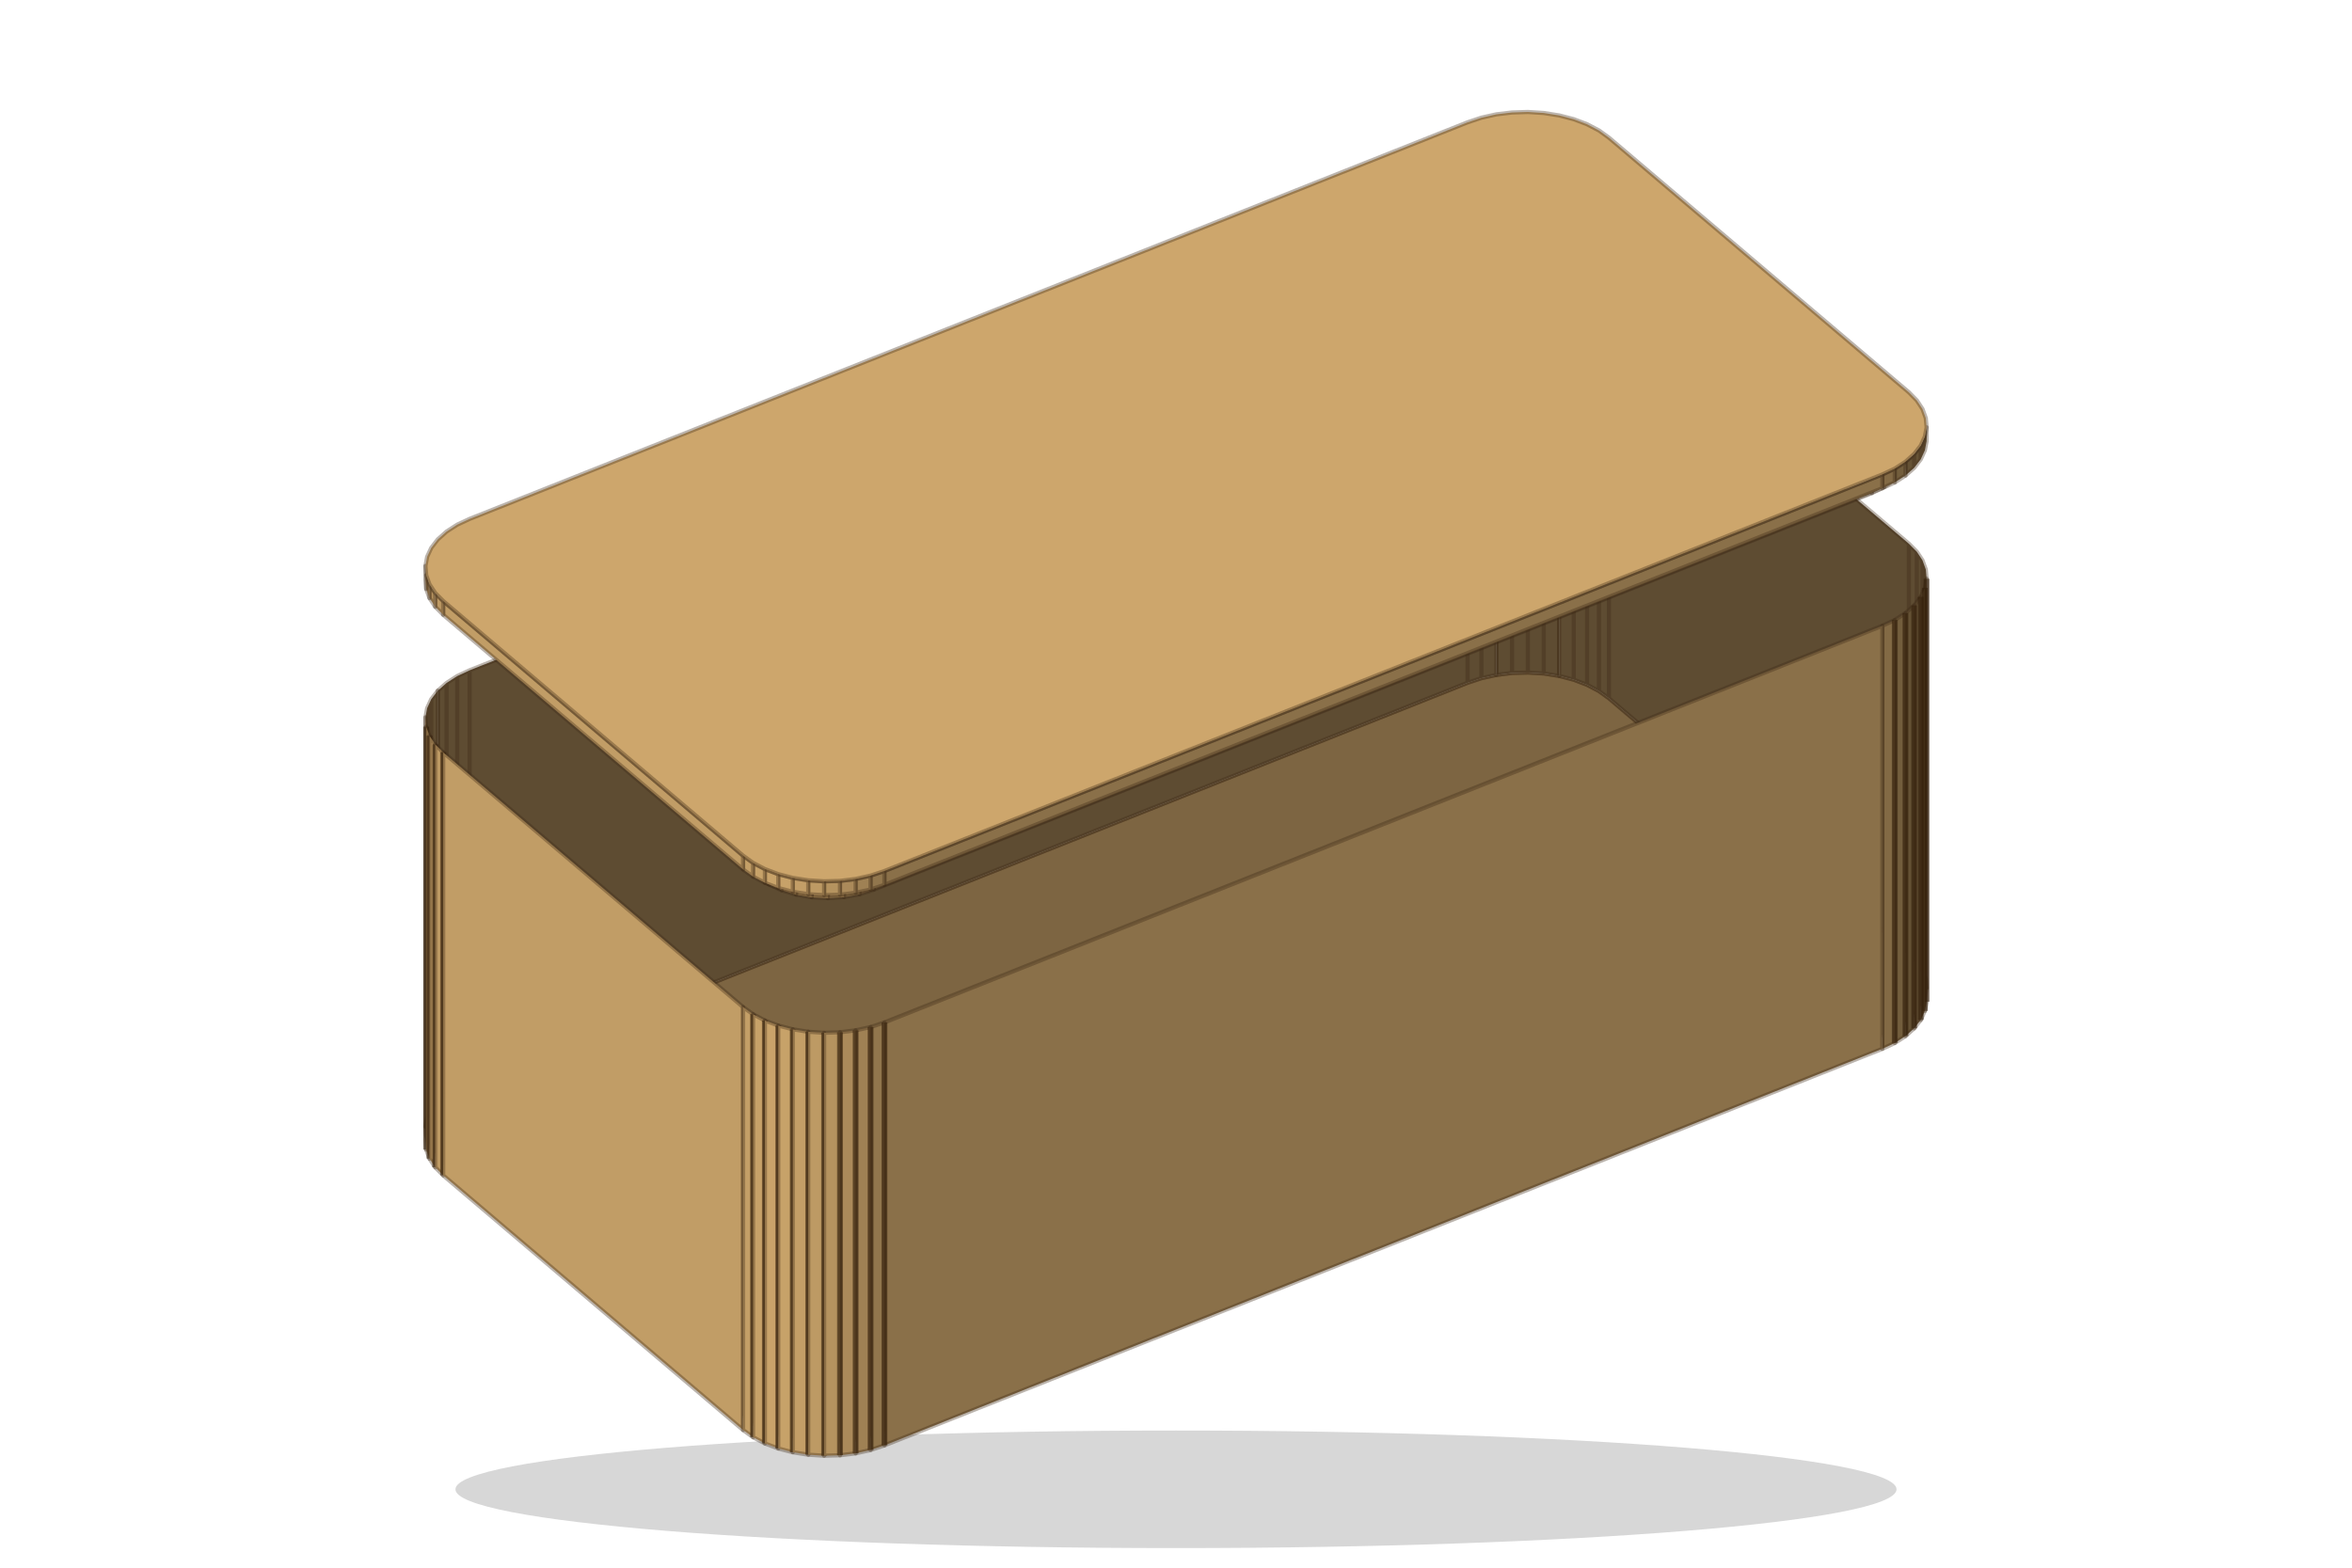
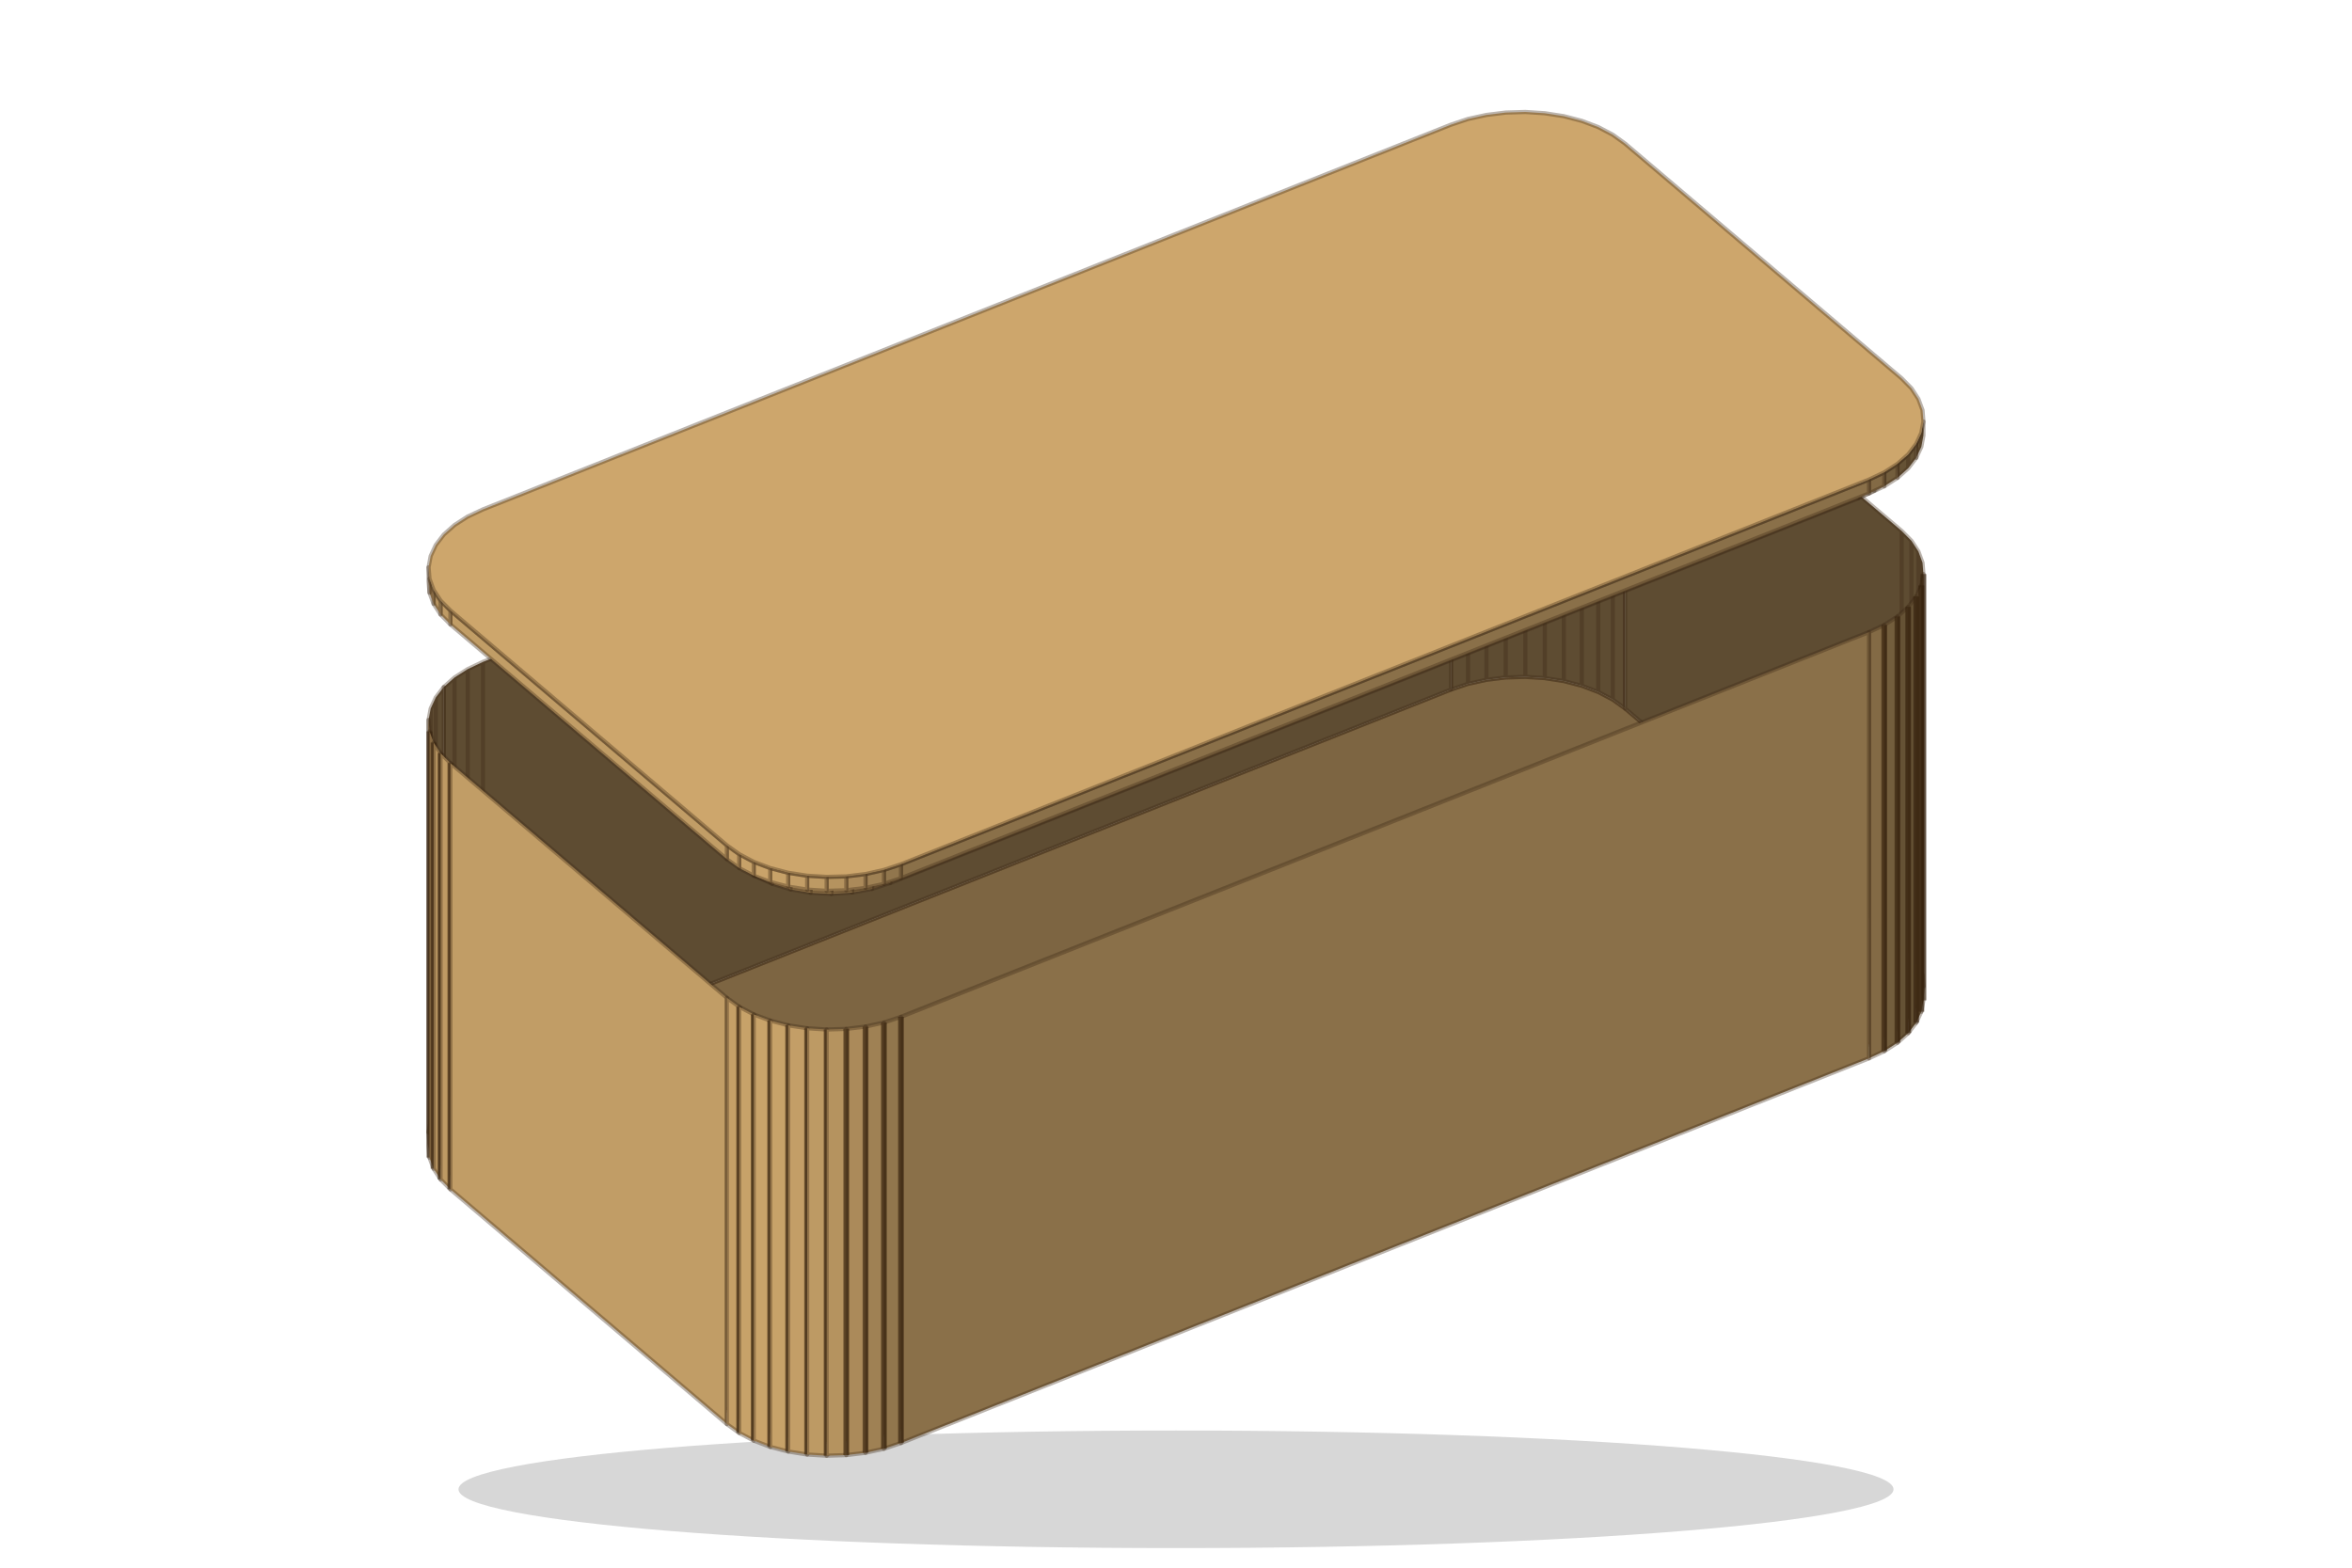
<svg xmlns="http://www.w3.org/2000/svg" width="300" height="200" viewBox="0 0 280 186">
-   <ellipse cx="140" cy="177" fill-opacity=".16" rx="85.78" ry="7" />
-   <path fill="#7D6542" stroke="rgba(60,40,20,.35)" stroke-linejoin="round" stroke-width=".5" d="m55.91 128.2 118.8-47.23 1.65-.55 1.78-.39 1.86-.23 1.89-.05 1.89.11 1.84.29 1.73.45 1.59.61 1.41.74 1.19.86 35.71 30.32.94.96.68 1.03.39 1.08.1 1.1-.21 1.1-.49 1.06-.78 1.01-1.04.93-1.27.81-1.48.7-118.8 47.22-1.65.55-1.78.4-1.86.22-1.89.06-1.89-.12-1.84-.29-1.73-.45-1.59-.6-1.41-.74-1.19-.86-35.7-30.32-.95-.96-.68-1.03-.39-1.08-.09-1.1.2-1.1.49-1.07.78-1 1.04-.93 1.27-.82z" />
-   <path fill="#5E4C32" stroke="rgba(60,40,20,.35)" stroke-linejoin="round" stroke-width=".5" d="m180 79.8 1.89-.05V31.03l-1.89.05zm1.89-.05 1.89.11V31.14l-1.89-.11zm-3.75.28 1.86-.23V31.08l-1.86.23zm5.64-.17 1.84.29V31.43l-1.84-.29z" />
-   <path fill="#5E4C32" stroke="rgba(60,40,20,.35)" stroke-linejoin="round" stroke-width=".5" d="m176.36 80.42 1.78-.39V31.31l-1.78.39zm9.26-.27 1.73.45V31.88l-1.73-.45zm-10.91.82 1.65-.55V31.7l-1.65.55zm12.64-.37 1.59.61V32.49l-1.59-.61zm1.59.61 1.41.74V33.23l-1.41-.74zm1.41.74 1.19.86V34.09l-1.19-.86zm1.19.86 35.71 30.32V64.41l-35.71-30.32zM55.91 128.2l118.8-47.23V32.25L55.91 79.48zm171.34-15.07.94.96V65.36l-.94-.95zm.94.96.68 1.03V66.39l-.68-1.03zm.68 1.03.39 1.08V67.47l-.39-1.08zm.39 1.08.1 1.1V68.58l-.1-1.11zM54.43 128.89l1.48-.69V79.48l-1.48.69zm-1.27.82 1.27-.82V80.17l-1.27.82zm-1.04.93 1.04-.93V80.99l-1.04.92z" />
-   <path fill="#5E4C32" stroke="rgba(60,40,20,.35)" stroke-linejoin="round" stroke-width=".5" d="m51.34 131.64.78-1V81.91l-.78 1.01zm-.49 1.07.49-1.07V82.92l-.49 1.07zm-.2 1.1.2-1.1V83.99l-.2 1.09z" />
-   <path fill="#655235" stroke="rgba(60,40,20,.35)" stroke-linejoin="round" stroke-width=".5" d="m229.36 118.94-.21 1.1V69.68l.21-1.1z" />
-   <path stroke="rgba(50,30,10,.55)" stroke-width=".7" d="M229.35 118.94V68.58" />
-   <path fill="#655235" stroke="rgba(60,40,20,.35)" stroke-linejoin="round" stroke-width=".5" d="m229.15 120.04-.49 1.07V70.74l.49-1.06z" />
-   <path stroke="rgba(50,30,10,.55)" stroke-width=".7" d="M229.15 120.04V69.67" />
-   <path fill="#655235" stroke="rgba(60,40,20,.35)" stroke-linejoin="round" stroke-width=".5" d="m228.66 121.11-.78 1V71.75l.78-1.01z" />
-   <path stroke="rgba(50,30,10,.55)" stroke-width=".7" d="M228.66 121.11V70.74" />
-   <path fill="#655235" stroke="rgba(60,40,20,.35)" stroke-linejoin="round" stroke-width=".5" d="m227.88 122.11-1.04.93V72.67l1.04-.92z" />
-   <path stroke="rgba(50,30,10,.55)" stroke-width=".7" d="M227.88 122.11V71.75" />
-   <path fill="#735E3D" stroke="rgba(60,40,20,.35)" stroke-linejoin="round" stroke-width=".5" d="m226.84 123.04-1.27.82V73.49l1.27-.82z" />
-   <path stroke="rgba(50,30,10,.55)" stroke-width=".7" d="M226.84 123.04V72.67" />
-   <path fill="#836A45" stroke="rgba(60,40,20,.35)" stroke-linejoin="round" stroke-width=".5" d="m225.57 123.86-1.48.69V74.18l1.48-.69z" />
-   <path stroke="rgba(50,30,10,.55)" stroke-width=".7" d="M225.57 123.86V73.49" />
-   <path fill="#A08254" stroke="rgba(60,40,20,.35)" stroke-linejoin="round" stroke-width=".5" d="m50.74 136.55-.09-1.1V85.08l.09 1.11z" />
-   <path stroke="rgba(50,30,10,.55)" stroke-width=".7" d="M50.74 136.55V86.19" />
-   <path fill="#AC8B5B" stroke="rgba(60,40,20,.35)" stroke-linejoin="round" stroke-width=".5" d="m51.13 137.63-.39-1.08V86.19l.39 1.08z" />
-   <path stroke="rgba(50,30,10,.55)" stroke-width=".7" d="M51.13 137.63V87.27" />
-   <path fill="#B69360" stroke="rgba(60,40,20,.35)" stroke-linejoin="round" stroke-width=".5" d="m51.81 138.66-.68-1.03V87.27l.68 1.03z" />
-   <path stroke="rgba(50,30,10,.55)" stroke-width=".7" d="M51.81 138.66V88.3" />
-   <path fill="#BE9A64" stroke="rgba(60,40,20,.35)" stroke-linejoin="round" stroke-width=".5" d="m52.76 139.62-.95-.96V88.3l.95.95z" />
-   <path stroke="rgba(50,30,10,.55)" stroke-width=".7" d="M52.76 139.62V89.25" />
-   <path fill="#8A7049" stroke="rgba(60,40,20,.35)" stroke-linejoin="round" stroke-width=".5" d="m224.09 124.55-118.8 47.22v-50.36l118.8-47.23z" />
-   <path fill="#C19D66" stroke="rgba(60,40,20,.35)" stroke-linejoin="round" stroke-width=".5" d="m88.46 169.94-35.7-30.32V89.25l35.7 30.33z" />
-   <path fill="#C49F67" stroke="rgba(60,40,20,.35)" stroke-linejoin="round" stroke-width=".5" d="m89.65 170.8-1.19-.86v-50.36l1.19.85z" />
-   <path stroke="rgba(50,30,10,.55)" stroke-width=".7" d="M89.65 170.8v-50.37" />
-   <path fill="#C7A269" stroke="rgba(60,40,20,.35)" stroke-linejoin="round" stroke-width=".5" d="m91.06 171.54-1.41-.74v-50.37l1.41.75z" />
-   <path stroke="rgba(50,30,10,.55)" stroke-width=".7" d="M91.06 171.54v-50.37" />
-   <path fill="#C9A36A" stroke="rgba(60,40,20,.35)" stroke-linejoin="round" stroke-width=".5" d="m92.65 172.14-1.59-.6v-50.36l1.59.6z" />
-   <path stroke="rgba(50,30,10,.55)" stroke-width=".7" d="M92.65 172.14v-50.36" />
-   <path fill="#91764D" stroke="rgba(60,40,20,.35)" stroke-linejoin="round" stroke-width=".5" d="m105.29 171.77-1.65.55v-50.36l1.65-.55z" />
-   <path stroke="rgba(50,30,10,.55)" stroke-width=".7" d="M105.29 171.77v-50.36" />
-   <path fill="#C7A269" stroke="rgba(60,40,20,.35)" stroke-linejoin="round" stroke-width=".5" d="m94.38 172.59-1.73-.45v-50.36l1.73.45z" />
-   <path stroke="rgba(50,30,10,.55)" stroke-width=".7" d="M94.38 172.59v-50.36" />
-   <path fill="#9F8154" stroke="rgba(60,40,20,.35)" stroke-linejoin="round" stroke-width=".5" d="m103.64 172.32-1.78.4v-50.37l1.78-.39z" />
-   <path stroke="rgba(50,30,10,.55)" stroke-width=".7" d="M103.64 172.32v-50.36" />
-   <path fill="#C39E67" stroke="rgba(60,40,20,.35)" stroke-linejoin="round" stroke-width=".5" d="m96.22 172.88-1.84-.29v-50.36l1.84.29z" />
-   <path stroke="rgba(50,30,10,.55)" stroke-width=".7" d="M96.22 172.88v-50.36" />
-   <path fill="#AB8A5A" stroke="rgba(60,40,20,.35)" stroke-linejoin="round" stroke-width=".5" d="m101.86 172.72-1.86.23v-50.37l1.86-.23z" />
-   <path stroke="rgba(50,30,10,.55)" stroke-width=".7" d="M101.86 172.72v-50.37" />
-   <path fill="#BD9A64" stroke="rgba(60,40,20,.35)" stroke-linejoin="round" stroke-width=".5" d="m98.11 173-1.89-.12v-50.36l1.89.12z" />
-   <path stroke="rgba(50,30,10,.55)" stroke-width=".7" d="M98.11 173v-50.36" />
-   <path fill="#B5935F" stroke="rgba(60,40,20,.35)" stroke-linejoin="round" stroke-width=".5" d="m100 172.95-1.89.05v-50.36l1.89-.06z" />
-   <path stroke="rgba(50,30,10,.55)" stroke-width=".7" d="M100 172.94v-50.36" />
-   <path fill="#655235" stroke="rgba(60,40,20,.35)" stroke-linejoin="round" stroke-width=".5" d="m227.14 53.58-.17 1.12v-1.65l.17-1.12zm-.17 1.12-.54 1.08v-1.64l.54-1.09zm-.54 1.08-.9 1v-1.64l.9-1z" />
-   <path fill="#6E593A" stroke="rgba(60,40,20,.35)" stroke-linejoin="round" stroke-width=".5" d="m225.53 56.78-1.21.88v-1.65l1.21-.87z" />
-   <path fill="#816944" stroke="rgba(60,40,20,.35)" stroke-linejoin="round" stroke-width=".5" d="m224.32 57.66-1.48.72v-1.64l1.48-.73z" />
-   <path fill="#8A7049" stroke="rgba(60,40,20,.35)" stroke-linejoin="round" stroke-width=".5" d="M222.84 58.38 104.03 105.6v-1.64l118.81-47.22z" />
-   <path fill="#93774E" stroke="rgba(60,40,20,.35)" stroke-linejoin="round" stroke-width=".5" d="m104.03 105.6-1.7.55v-1.65l1.7-.54z" />
-   <path fill="#A38556" stroke="rgba(60,40,20,.35)" stroke-linejoin="round" stroke-width=".5" d="m102.33 106.15-1.85.34v-1.65l1.85-.34z" />
-   <path fill="#B1905E" stroke="rgba(60,40,20,.35)" stroke-linejoin="round" stroke-width=".5" d="m100.48 106.49-1.92.12v-1.64l1.92-.13z" />
-   <path fill="#BC9963" stroke="rgba(60,40,20,.35)" stroke-linejoin="round" stroke-width=".5" d="m98.56 106.61-1.93-.1v-1.64l1.93.1z" />
-   <path fill="#C49F67" stroke="rgba(60,40,20,.35)" stroke-linejoin="round" stroke-width=".5" d="m96.63 106.51-1.86-.32v-1.64l1.86.32z" />
-   <path fill="#C8A269" stroke="rgba(60,40,20,.35)" stroke-linejoin="round" stroke-width=".5" d="m94.77 106.19-1.72-.52v-1.64l1.72.52z" />
-   <path fill="#C8A26A" stroke="rgba(60,40,20,.35)" stroke-linejoin="round" stroke-width=".5" d="m93.05 105.67-1.52-.7v-1.64l1.52.7z" />
-   <path fill="#C49F68" stroke="rgba(60,40,20,.35)" stroke-linejoin="round" stroke-width=".5" d="m91.53 104.97-1.24-.86v-1.65l1.24.87z" />
-   <path fill="#C19D66" stroke="rgba(60,40,20,.35)" stroke-linejoin="round" stroke-width=".5" d="m90.29 104.11-35.7-30.32v-1.65l35.7 30.32z" />
-   <path fill="#BD9964" stroke="rgba(60,40,20,.35)" stroke-linejoin="round" stroke-width=".5" d="m54.59 73.79-.93-.99v-1.64l.93.98z" />
-   <path fill="#B2915E" stroke="rgba(60,40,20,.35)" stroke-linejoin="round" stroke-width=".5" d="m53.66 72.8-.59-1.08v-1.64l.59 1.08z" />
-   <path fill="#A58557" stroke="rgba(60,40,20,.35)" stroke-linejoin="round" stroke-width=".5" d="m53.07 71.72-.21-1.11v-1.65l.21 1.12z" />
-   <path fill="#655235" stroke="rgba(60,40,20,.35)" stroke-linejoin="round" stroke-width=".5" d="m229.36 52.2-.21 1.09v-1.64l.21-1.1zm-.21 1.09-.49 1.07v-1.64l.49-1.07zm-.49 1.07-.78 1.01v-1.65l.78-1zm-.78 1.01-1.04.92v-1.64l1.04-.93z" />
-   <path fill="#735E3D" stroke="rgba(60,40,20,.35)" stroke-linejoin="round" stroke-width=".5" d="m226.84 56.29-1.27.82v-1.64l1.27-.82z" />
-   <path fill="#836A45" stroke="rgba(60,40,20,.35)" stroke-linejoin="round" stroke-width=".5" d="m225.57 57.11-1.48.69v-1.64l1.48-.69z" />
-   <path fill="#8A7049" stroke="rgba(60,40,20,.35)" stroke-linejoin="round" stroke-width=".5" d="m224.09 57.8-118.8 47.23v-1.65l118.8-47.22z" />
-   <path fill="#91764D" stroke="rgba(60,40,20,.35)" stroke-linejoin="round" stroke-width=".5" d="m105.29 105.03-1.65.55v-1.65l1.65-.55z" />
-   <path fill="#9F8154" stroke="rgba(60,40,20,.35)" stroke-linejoin="round" stroke-width=".5" d="m103.64 105.58-1.78.39v-1.64l1.78-.4z" />
-   <path fill="#AB8A5A" stroke="rgba(60,40,20,.35)" stroke-linejoin="round" stroke-width=".5" d="m101.86 105.97-1.86.23v-1.64l1.86-.23z" />
-   <path fill="#B5935F" stroke="rgba(60,40,20,.35)" stroke-linejoin="round" stroke-width=".5" d="m100 106.2-1.89.05v-1.64l1.89-.05z" />
-   <path fill="#BD9A64" stroke="rgba(60,40,20,.35)" stroke-linejoin="round" stroke-width=".5" d="m98.11 106.25-1.89-.11v-1.65l1.89.12z" />
-   <path fill="#C39E67" stroke="rgba(60,40,20,.35)" stroke-linejoin="round" stroke-width=".5" d="m96.22 106.14-1.84-.29v-1.65l1.84.29z" />
-   <path fill="#C7A269" stroke="rgba(60,40,20,.35)" stroke-linejoin="round" stroke-width=".5" d="m94.38 105.85-1.73-.45v-1.65l1.73.45z" />
-   <path fill="#C9A36A" stroke="rgba(60,40,20,.35)" stroke-linejoin="round" stroke-width=".5" d="m92.65 105.4-1.59-.61v-1.64l1.59.6z" />
-   <path fill="#C7A269" stroke="rgba(60,40,20,.35)" stroke-linejoin="round" stroke-width=".5" d="m91.06 104.79-1.41-.74v-1.64l1.41.74z" />
-   <path fill="#C49F67" stroke="rgba(60,40,20,.35)" stroke-linejoin="round" stroke-width=".5" d="m89.65 104.05-1.19-.86v-1.64l1.19.86z" />
-   <path fill="#C19D66" stroke="rgba(60,40,20,.35)" stroke-linejoin="round" stroke-width=".5" d="m88.46 103.19-35.7-30.32v-1.64l35.7 30.32z" />
-   <path fill="#BE9A64" stroke="rgba(60,40,20,.35)" stroke-linejoin="round" stroke-width=".5" d="m52.76 72.87-.95-.96v-1.64l.95.96z" />
-   <path fill="#B69360" stroke="rgba(60,40,20,.35)" stroke-linejoin="round" stroke-width=".5" d="m51.81 71.91-.68-1.03v-1.64l.68 1.03z" />
-   <path fill="#AC8B5B" stroke="rgba(60,40,20,.35)" stroke-linejoin="round" stroke-width=".5" d="m51.13 70.88-.39-1.08v-1.64l.39 1.08z" />
-   <path fill="#A08254" stroke="rgba(60,40,20,.35)" stroke-linejoin="round" stroke-width=".5" d="m50.74 69.8-.09-1.1v-1.64l.09 1.1z" />
-   <path fill="#CDA66C" stroke="rgba(60,40,20,.35)" stroke-linejoin="round" stroke-width=".5" d="m55.91 61.45 118.8-47.22 1.65-.55 1.78-.4 1.86-.22 1.89-.06 1.89.12 1.84.29 1.73.45 1.59.6 1.41.74 1.19.86 35.71 30.32.94.96.68 1.03.39 1.08.1 1.1-.21 1.1-.49 1.07-.78 1-1.04.93-1.27.82-1.48.69-118.8 47.22-1.65.55-1.78.4-1.86.23-1.89.05-1.89-.12-1.84-.29-1.73-.45-1.59-.6-1.41-.74-1.19-.86-35.7-30.32-.95-.96-.68-1.03-.39-1.08-.09-1.1.2-1.1.49-1.06.78-1.01 1.04-.93 1.27-.82z" />
+   <ellipse cx="140" cy="177" fill-opacity=".16" rx="85.42" ry="7" />
+   <path fill="#7D6542" stroke="rgba(60,40,20,.35)" stroke-linejoin="round" stroke-width=".5" d="m57.5 127.58 115.24-45.81 2.03-.68 2.19-.48 2.29-.28 2.34-.07 2.32.15 2.26.35 2.14.56 1.96.74 1.73.91 1.47 1.06 32.92 27.95 1.16 1.18.83 1.27.49 1.33.11 1.36-.25 1.35-.61 1.32-.95 1.24-1.28 1.13-1.57 1.01-1.82.86-115.24 45.81-2.03.67-2.19.49-2.29.28-2.34.07-2.32-.15-2.26-.35-2.14-.56-1.96-.74-1.73-.91-1.47-1.06-32.91-27.96-1.17-1.18-.83-1.27-.49-1.33-.11-1.35.25-1.36.61-1.31.95-1.24 1.28-1.14 1.57-1.01z" />
+   <path fill="#5E4C32" stroke="rgba(60,40,20,.35)" stroke-linejoin="round" stroke-width=".5" d="m179.25 80.33 2.34-.07v-49.1l-2.34.07zm2.34-.07 2.32.15v-49.1l-2.32-.15zm-4.63.35 2.29-.28v-49.1l-2.29.28zm6.95-.2 2.26.35v-49.1l-2.26-.35zm-9.14.68 2.19-.48v-49.1l-2.19.49zm11.4-.33 2.14.56v-49.1l-2.14-.56zm-13.43 1.01 2.03-.68V32l-2.03.67zm15.57-.45 1.96.74v-49.1l-1.96-.74zm1.96.74 1.73.91v-49.1l-1.73-.91zm1.73.91 1.47 1.06v-49.1L192 33.87z" />
+   <path fill="#5E4C32" stroke="rgba(60,40,20,.35)" stroke-linejoin="round" stroke-width=".5" d="m193.47 84.03 32.92 27.95V62.89l-32.92-27.96zM57.5 127.58l115.24-45.81v-49.1L57.5 78.48zm168.89-15.6 1.16 1.18v-49.1l-1.16-1.17zm1.16 1.18.83 1.27v-49.1l-.83-1.27zm.83 1.27.49 1.33V66.67l-.49-1.34zm.49 1.33.11 1.36v-49.1l-.11-1.35zM55.68 128.43l1.82-.85v-49.1l-1.82.86zm-1.57 1.01 1.57-1.01V79.34l-1.57 1zm-1.28 1.14 1.28-1.14v-49.1l-1.28 1.14z" />
+   <path fill="#5E4C32" stroke="rgba(60,40,20,.35)" stroke-linejoin="round" stroke-width=".5" d="m51.88 131.82.95-1.24v-49.1l-.95 1.24zm-.61 1.31.61-1.31v-49.1l-.61 1.32zm-.25 1.36.25-1.36V84.04l-.25 1.35z" />
+   <path fill="#655235" stroke="rgba(60,40,20,.35)" stroke-linejoin="round" stroke-width=".5" d="m228.98 118.78-.25 1.35V69.38l.25-1.36z" />
+   <path stroke="rgba(50,30,10,.55)" stroke-width=".7" d="M228.98 118.78V68.02" />
+   <path fill="#655235" stroke="rgba(60,40,20,.35)" stroke-linejoin="round" stroke-width=".5" d="m228.73 120.13-.61 1.31V70.69l.61-1.31z" />
+   <path stroke="rgba(50,30,10,.55)" stroke-width=".7" d="M228.73 120.13V69.38" />
+   <path fill="#655235" stroke="rgba(60,40,20,.35)" stroke-linejoin="round" stroke-width=".5" d="m228.12 121.44-.95 1.24V71.93l.95-1.24z" />
+   <path stroke="rgba(50,30,10,.55)" stroke-width=".7" d="M228.12 121.44V70.69" />
+   <path fill="#655235" stroke="rgba(60,40,20,.35)" stroke-linejoin="round" stroke-width=".5" d="m227.17 122.68-1.28 1.14V73.07l1.28-1.14z" />
+   <path stroke="rgba(50,30,10,.55)" stroke-width=".7" d="M227.17 122.68V71.93" />
+   <path fill="#735E3D" stroke="rgba(60,40,20,.35)" stroke-linejoin="round" stroke-width=".5" d="m225.89 123.82-1.57 1.01V74.08l1.57-1.01z" />
+   <path stroke="rgba(50,30,10,.55)" stroke-width=".7" d="M225.89 123.82V73.07" />
+   <path fill="#836A45" stroke="rgba(60,40,20,.35)" stroke-linejoin="round" stroke-width=".5" d="m224.32 124.83-1.82.85V74.93l1.82-.85z" />
+   <path stroke="rgba(50,30,10,.55)" stroke-width=".7" d="M224.32 124.83V74.08" />
+   <path fill="#A08254" stroke="rgba(60,40,20,.35)" stroke-linejoin="round" stroke-width=".5" d="m51.13 137.5-.11-1.36V85.39l.11 1.36z" />
+   <path stroke="rgba(50,30,10,.55)" stroke-width=".7" d="M51.13 137.5V86.75" />
+   <path fill="#AC8B5B" stroke="rgba(60,40,20,.35)" stroke-linejoin="round" stroke-width=".5" d="m51.62 138.83-.49-1.33V86.75l.49 1.33z" />
+   <path stroke="rgba(50,30,10,.55)" stroke-width=".7" d="M51.62 138.83V88.08" />
+   <path fill="#B69360" stroke="rgba(60,40,20,.35)" stroke-linejoin="round" stroke-width=".5" d="m52.45 140.1-.83-1.27V88.08l.83 1.27z" />
+   <path stroke="rgba(50,30,10,.55)" stroke-width=".7" d="M52.45 140.1V89.35" />
+   <path fill="#BE9A64" stroke="rgba(60,40,20,.35)" stroke-linejoin="round" stroke-width=".5" d="m53.62 141.28-1.17-1.18V89.35l1.17 1.18z" />
+   <path stroke="rgba(50,30,10,.55)" stroke-width=".7" d="M53.62 141.28V90.53" />
+   <path fill="#8A7049" stroke="rgba(60,40,20,.35)" stroke-linejoin="round" stroke-width=".5" d="m222.5 125.68-115.24 45.81v-50.75L222.5 74.93z" />
+   <path fill="#C19D66" stroke="rgba(60,40,20,.35)" stroke-linejoin="round" stroke-width=".5" d="m86.53 169.23-32.91-27.95V90.53l32.91 27.95z" />
+   <path fill="#C49F67" stroke="rgba(60,40,20,.35)" stroke-linejoin="round" stroke-width=".5" d="m88 170.29-1.47-1.06v-50.75l1.47 1.06z" />
+   <path stroke="rgba(50,30,10,.55)" stroke-width=".7" d="M88 170.29v-50.75" />
+   <path fill="#C7A269" stroke="rgba(60,40,20,.35)" stroke-linejoin="round" stroke-width=".5" d="m89.73 171.2-1.73-.91v-50.75l1.73.91z" />
+   <path stroke="rgba(50,30,10,.55)" stroke-width=".7" d="M89.73 171.2v-50.75" />
+   <path fill="#C9A36A" stroke="rgba(60,40,20,.35)" stroke-linejoin="round" stroke-width=".5" d="m91.69 171.95-1.96-.75v-50.75l1.96.74z" />
+   <path stroke="rgba(50,30,10,.55)" stroke-width=".7" d="M91.69 171.94v-50.75" />
+   <path fill="#91764D" stroke="rgba(60,40,20,.35)" stroke-linejoin="round" stroke-width=".5" d="m107.26 171.49-2.03.68v-50.75l2.03-.68z" />
+   <path stroke="rgba(50,30,10,.55)" stroke-width=".7" d="M107.26 171.49v-50.75" />
+   <path fill="#C7A269" stroke="rgba(60,40,20,.35)" stroke-linejoin="round" stroke-width=".5" d="m93.83 172.5-2.14-.55v-50.76l2.14.56z" />
+   <path stroke="rgba(50,30,10,.55)" stroke-width=".7" d="M93.83 172.5v-50.75" />
+   <path fill="#9F8154" stroke="rgba(60,40,20,.35)" stroke-linejoin="round" stroke-width=".5" d="m105.23 172.17-2.19.48V121.9l2.19-.48z" />
+   <path stroke="rgba(50,30,10,.55)" stroke-width=".7" d="M105.23 172.17v-50.75" />
+   <path fill="#C39E67" stroke="rgba(60,40,20,.35)" stroke-linejoin="round" stroke-width=".5" d="m96.09 172.86-2.26-.36v-50.75l2.26.35z" />
+   <path stroke="rgba(50,30,10,.55)" stroke-width=".7" d="M96.09 172.85V122.1" />
+   <path fill="#AB8A5A" stroke="rgba(60,40,20,.35)" stroke-linejoin="round" stroke-width=".5" d="m103.04 172.65-2.29.28v-50.75l2.29-.28z" />
+   <path stroke="rgba(50,30,10,.55)" stroke-width=".7" d="M103.04 172.65V121.9" />
+   <path fill="#BD9A64" stroke="rgba(60,40,20,.35)" stroke-linejoin="round" stroke-width=".5" d="m98.41 173-2.32-.14V122.1l2.32.15z" />
+   <path stroke="rgba(50,30,10,.55)" stroke-width=".7" d="M98.41 173v-50.75" />
+   <path fill="#B5935F" stroke="rgba(60,40,20,.35)" stroke-linejoin="round" stroke-width=".5" d="m100.75 172.93-2.34.07v-50.75l2.34-.07z" />
+   <path stroke="rgba(50,30,10,.55)" stroke-width=".7" d="M100.75 172.93v-50.75" />
+   <path fill="#655235" stroke="rgba(60,40,20,.35)" stroke-linejoin="round" stroke-width=".5" d="m226.75 52.84-.21 1.44v-1.65l.21-1.44zm-.21 1.44-.7 1.39v-1.66l.7-1.38zm-.7 1.39-1.15 1.28v-1.66l1.15-1.28z" />
+   <path fill="#6E593A" stroke="rgba(60,40,20,.35)" stroke-linejoin="round" stroke-width=".5" d="m224.69 56.95-1.55 1.13v-1.66l1.55-1.13z" />
+   <path fill="#816944" stroke="rgba(60,40,20,.35)" stroke-linejoin="round" stroke-width=".5" d="m223.14 58.08-1.91.92v-1.65l1.91-.93z" />
+   <path fill="#8A7049" stroke="rgba(60,40,20,.35)" stroke-linejoin="round" stroke-width=".5" d="m221.23 59-115.24 45.81v-1.65l115.24-45.81z" />
+   <path fill="#93774E" stroke="rgba(60,40,20,.35)" stroke-linejoin="round" stroke-width=".5" d="m105.99 104.81-2.17.7v-1.66l2.17-.69z" />
+   <path fill="#A38556" stroke="rgba(60,40,20,.35)" stroke-linejoin="round" stroke-width=".5" d="m103.82 105.51-2.37.43v-1.65l2.37-.44z" />
+   <path fill="#B1905E" stroke="rgba(60,40,20,.35)" stroke-linejoin="round" stroke-width=".5" d="m101.45 105.94-2.47.16v-1.66l2.47-.15z" />
+   <path fill="#BC9963" stroke="rgba(60,40,20,.35)" stroke-linejoin="round" stroke-width=".5" d="m98.98 106.1-2.48-.13v-1.65l2.48.12z" />
+   <path fill="#C49F67" stroke="rgba(60,40,20,.35)" stroke-linejoin="round" stroke-width=".5" d="m96.5 105.97-2.38-.4v-1.66l2.38.41z" />
+   <path fill="#C8A269" stroke="rgba(60,40,20,.35)" stroke-linejoin="round" stroke-width=".5" d="m94.12 105.57-2.21-.67v-1.65l2.21.66z" />
+   <path fill="#C8A26A" stroke="rgba(60,40,20,.35)" stroke-linejoin="round" stroke-width=".5" d="m91.91 104.9-1.94-.9v-1.66l1.94.91z" />
+   <path fill="#C49F68" stroke="rgba(60,40,20,.35)" stroke-linejoin="round" stroke-width=".5" d="m89.97 104-1.59-1.11v-1.65l1.59 1.1z" />
+   <path fill="#C19D66" stroke="rgba(60,40,20,.35)" stroke-linejoin="round" stroke-width=".5" d="M88.38 102.89 55.46 74.94v-1.66l32.92 27.96z" />
+   <path fill="#BD9964" stroke="rgba(60,40,20,.35)" stroke-linejoin="round" stroke-width=".5" d="m55.46 74.94-1.19-1.27v-1.65l1.19 1.26z" />
+   <path fill="#B2915E" stroke="rgba(60,40,20,.35)" stroke-linejoin="round" stroke-width=".5" d="m54.27 73.67-.75-1.37v-1.66l.75 1.38z" />
+   <path fill="#A58557" stroke="rgba(60,40,20,.35)" stroke-linejoin="round" stroke-width=".5" d="m53.52 72.3-.27-1.44v-1.65l.27 1.43z" />
+   <path fill="#655235" stroke="rgba(60,40,20,.35)" stroke-linejoin="round" stroke-width=".5" d="m228.98 51.52-.25 1.35v-1.66l.25-1.35zm-.25 1.35-.61 1.31v-1.66l.61-1.31z" />
+   <path fill="#655235" stroke="rgba(60,40,20,.35)" stroke-linejoin="round" stroke-width=".5" d="m228.12 54.18-.95 1.24v-1.65l.95-1.25zm-.95 1.24-1.28 1.14V54.9l1.28-1.13z" />
+   <path fill="#735E3D" stroke="rgba(60,40,20,.35)" stroke-linejoin="round" stroke-width=".5" d="m225.89 56.56-1.57 1.01v-1.66l1.57-1.01z" />
+   <path fill="#836A45" stroke="rgba(60,40,20,.35)" stroke-linejoin="round" stroke-width=".5" d="m224.32 57.57-1.82.85v-1.65l1.82-.86z" />
+   <path fill="#8A7049" stroke="rgba(60,40,20,.35)" stroke-linejoin="round" stroke-width=".5" d="m222.5 58.42-115.24 45.81v-1.65L222.5 56.77z" />
+   <path fill="#91764D" stroke="rgba(60,40,20,.35)" stroke-linejoin="round" stroke-width=".5" d="m107.26 104.23-2.03.68v-1.66l2.03-.67z" />
+   <path fill="#9F8154" stroke="rgba(60,40,20,.35)" stroke-linejoin="round" stroke-width=".5" d="m105.23 104.91-2.19.48v-1.65l2.19-.49z" />
+   <path fill="#AB8A5A" stroke="rgba(60,40,20,.35)" stroke-linejoin="round" stroke-width=".5" d="m103.04 105.39-2.29.28v-1.65l2.29-.28z" />
+   <path fill="#B5935F" stroke="rgba(60,40,20,.35)" stroke-linejoin="round" stroke-width=".5" d="m100.75 105.67-2.34.07v-1.66l2.34-.06z" />
+   <path fill="#BD9A64" stroke="rgba(60,40,20,.35)" stroke-linejoin="round" stroke-width=".5" d="m98.41 105.74-2.32-.15v-1.65l2.32.14z" />
+   <path fill="#C39E67" stroke="rgba(60,40,20,.35)" stroke-linejoin="round" stroke-width=".5" d="m96.09 105.59-2.26-.35v-1.65l2.26.35z" />
+   <path fill="#C7A269" stroke="rgba(60,40,20,.35)" stroke-linejoin="round" stroke-width=".5" d="m93.83 105.24-2.14-.56v-1.65l2.14.56z" />
+   <path fill="#C9A36A" stroke="rgba(60,40,20,.35)" stroke-linejoin="round" stroke-width=".5" d="m91.69 104.68-1.96-.74v-1.65l1.96.74z" />
+   <path fill="#C7A269" stroke="rgba(60,40,20,.35)" stroke-linejoin="round" stroke-width=".5" d="m89.73 103.94-1.73-.91v-1.66l1.73.92z" />
+   <path fill="#C49F67" stroke="rgba(60,40,20,.35)" stroke-linejoin="round" stroke-width=".5" d="m88 103.03-1.47-1.06v-1.65l1.47 1.05z" />
+   <path fill="#C19D66" stroke="rgba(60,40,20,.35)" stroke-linejoin="round" stroke-width=".5" d="M86.53 101.97 53.62 74.02v-1.66l32.91 27.96z" />
+   <path fill="#BE9A64" stroke="rgba(60,40,20,.35)" stroke-linejoin="round" stroke-width=".5" d="m53.62 74.02-1.17-1.18v-1.66l1.17 1.18z" />
+   <path fill="#B69360" stroke="rgba(60,40,20,.35)" stroke-linejoin="round" stroke-width=".5" d="m52.45 72.84-.83-1.27v-1.66l.83 1.27z" />
+   <path fill="#AC8B5B" stroke="rgba(60,40,20,.35)" stroke-linejoin="round" stroke-width=".5" d="m51.62 71.57-.49-1.33v-1.66l.49 1.33z" />
+   <path fill="#A08254" stroke="rgba(60,40,20,.35)" stroke-linejoin="round" stroke-width=".5" d="m51.13 70.24-.11-1.36v-1.66l.11 1.36z" />
+   <path fill="#CDA66C" stroke="rgba(60,40,20,.35)" stroke-linejoin="round" stroke-width=".5" d="m57.5 60.32 115.24-45.81 2.03-.68 2.19-.48 2.29-.28 2.34-.07 2.32.15 2.26.35 2.14.56 1.96.74 1.73.91 1.47 1.06 32.92 27.95 1.16 1.18.83 1.27.49 1.33.11 1.36-.25 1.35-.61 1.31-.95 1.25-1.28 1.13-1.57 1.01-1.82.86-115.24 45.81-2.03.67-2.19.49-2.29.28-2.34.06-2.32-.14-2.26-.35-2.14-.56-1.96-.74-1.73-.92-1.47-1.05-32.91-27.96-1.17-1.18-.83-1.27-.49-1.33-.11-1.36.25-1.35.61-1.31.95-1.24 1.28-1.14 1.57-1.01z" />
</svg>
